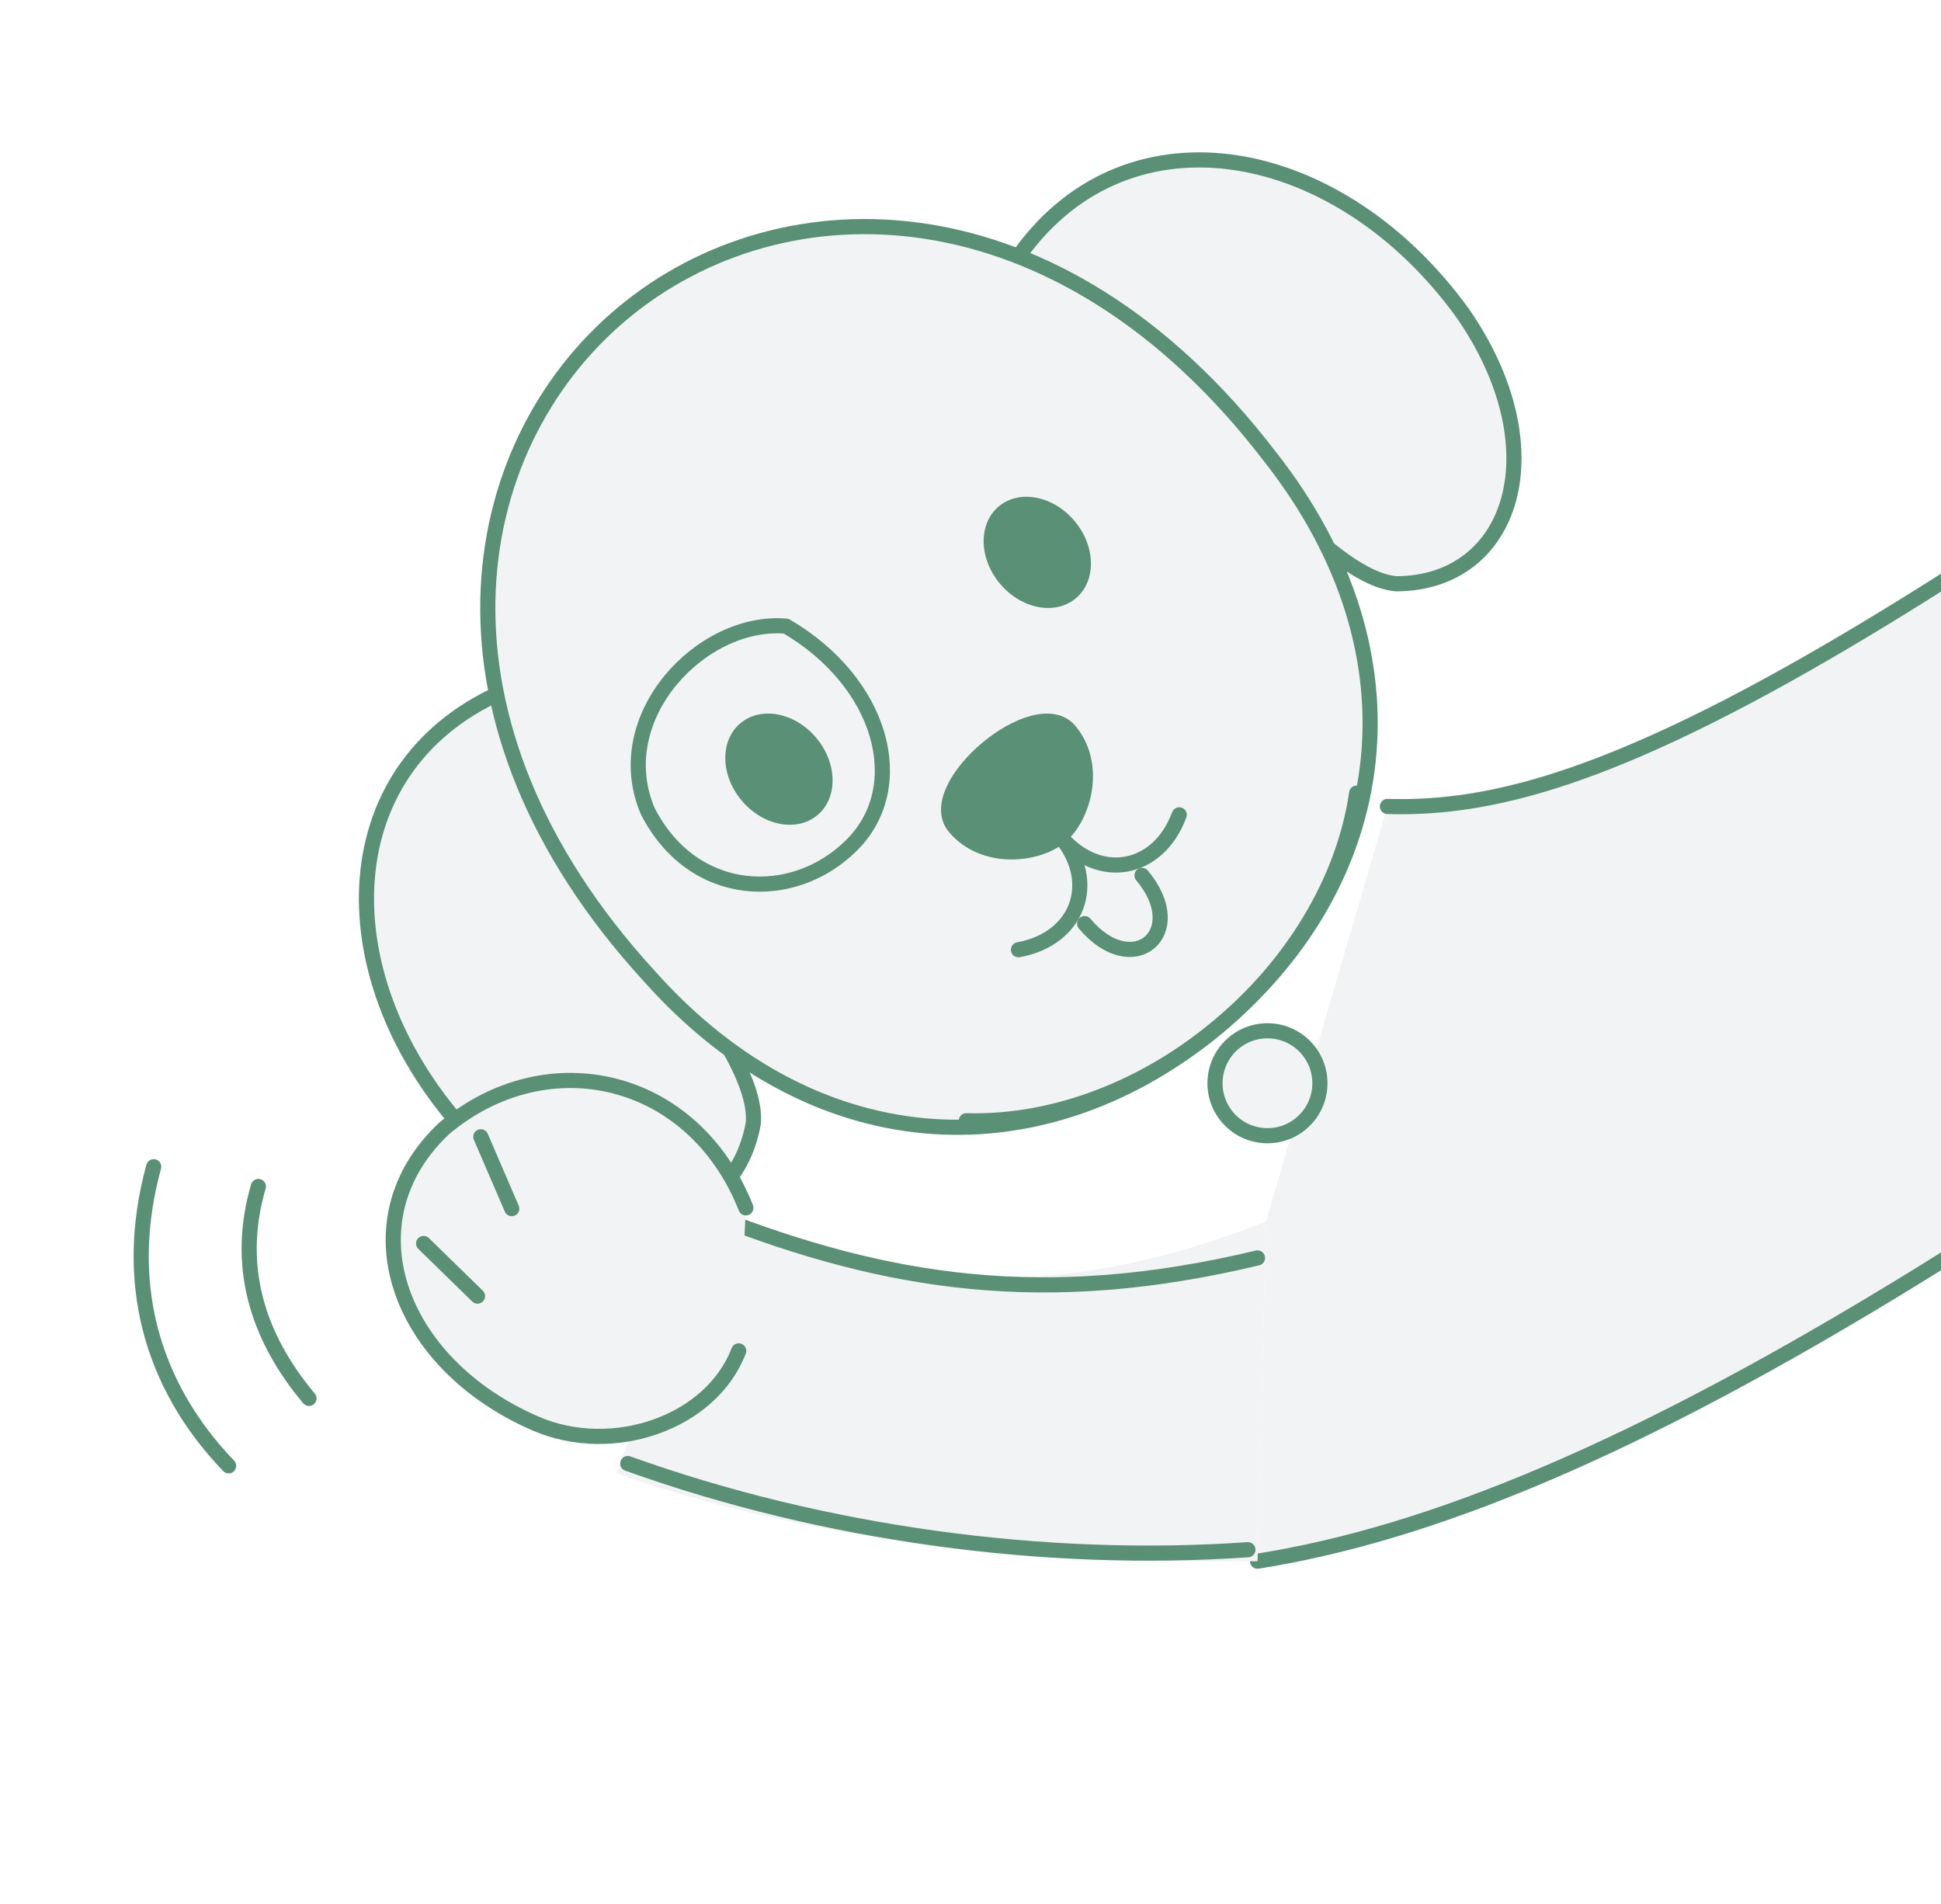
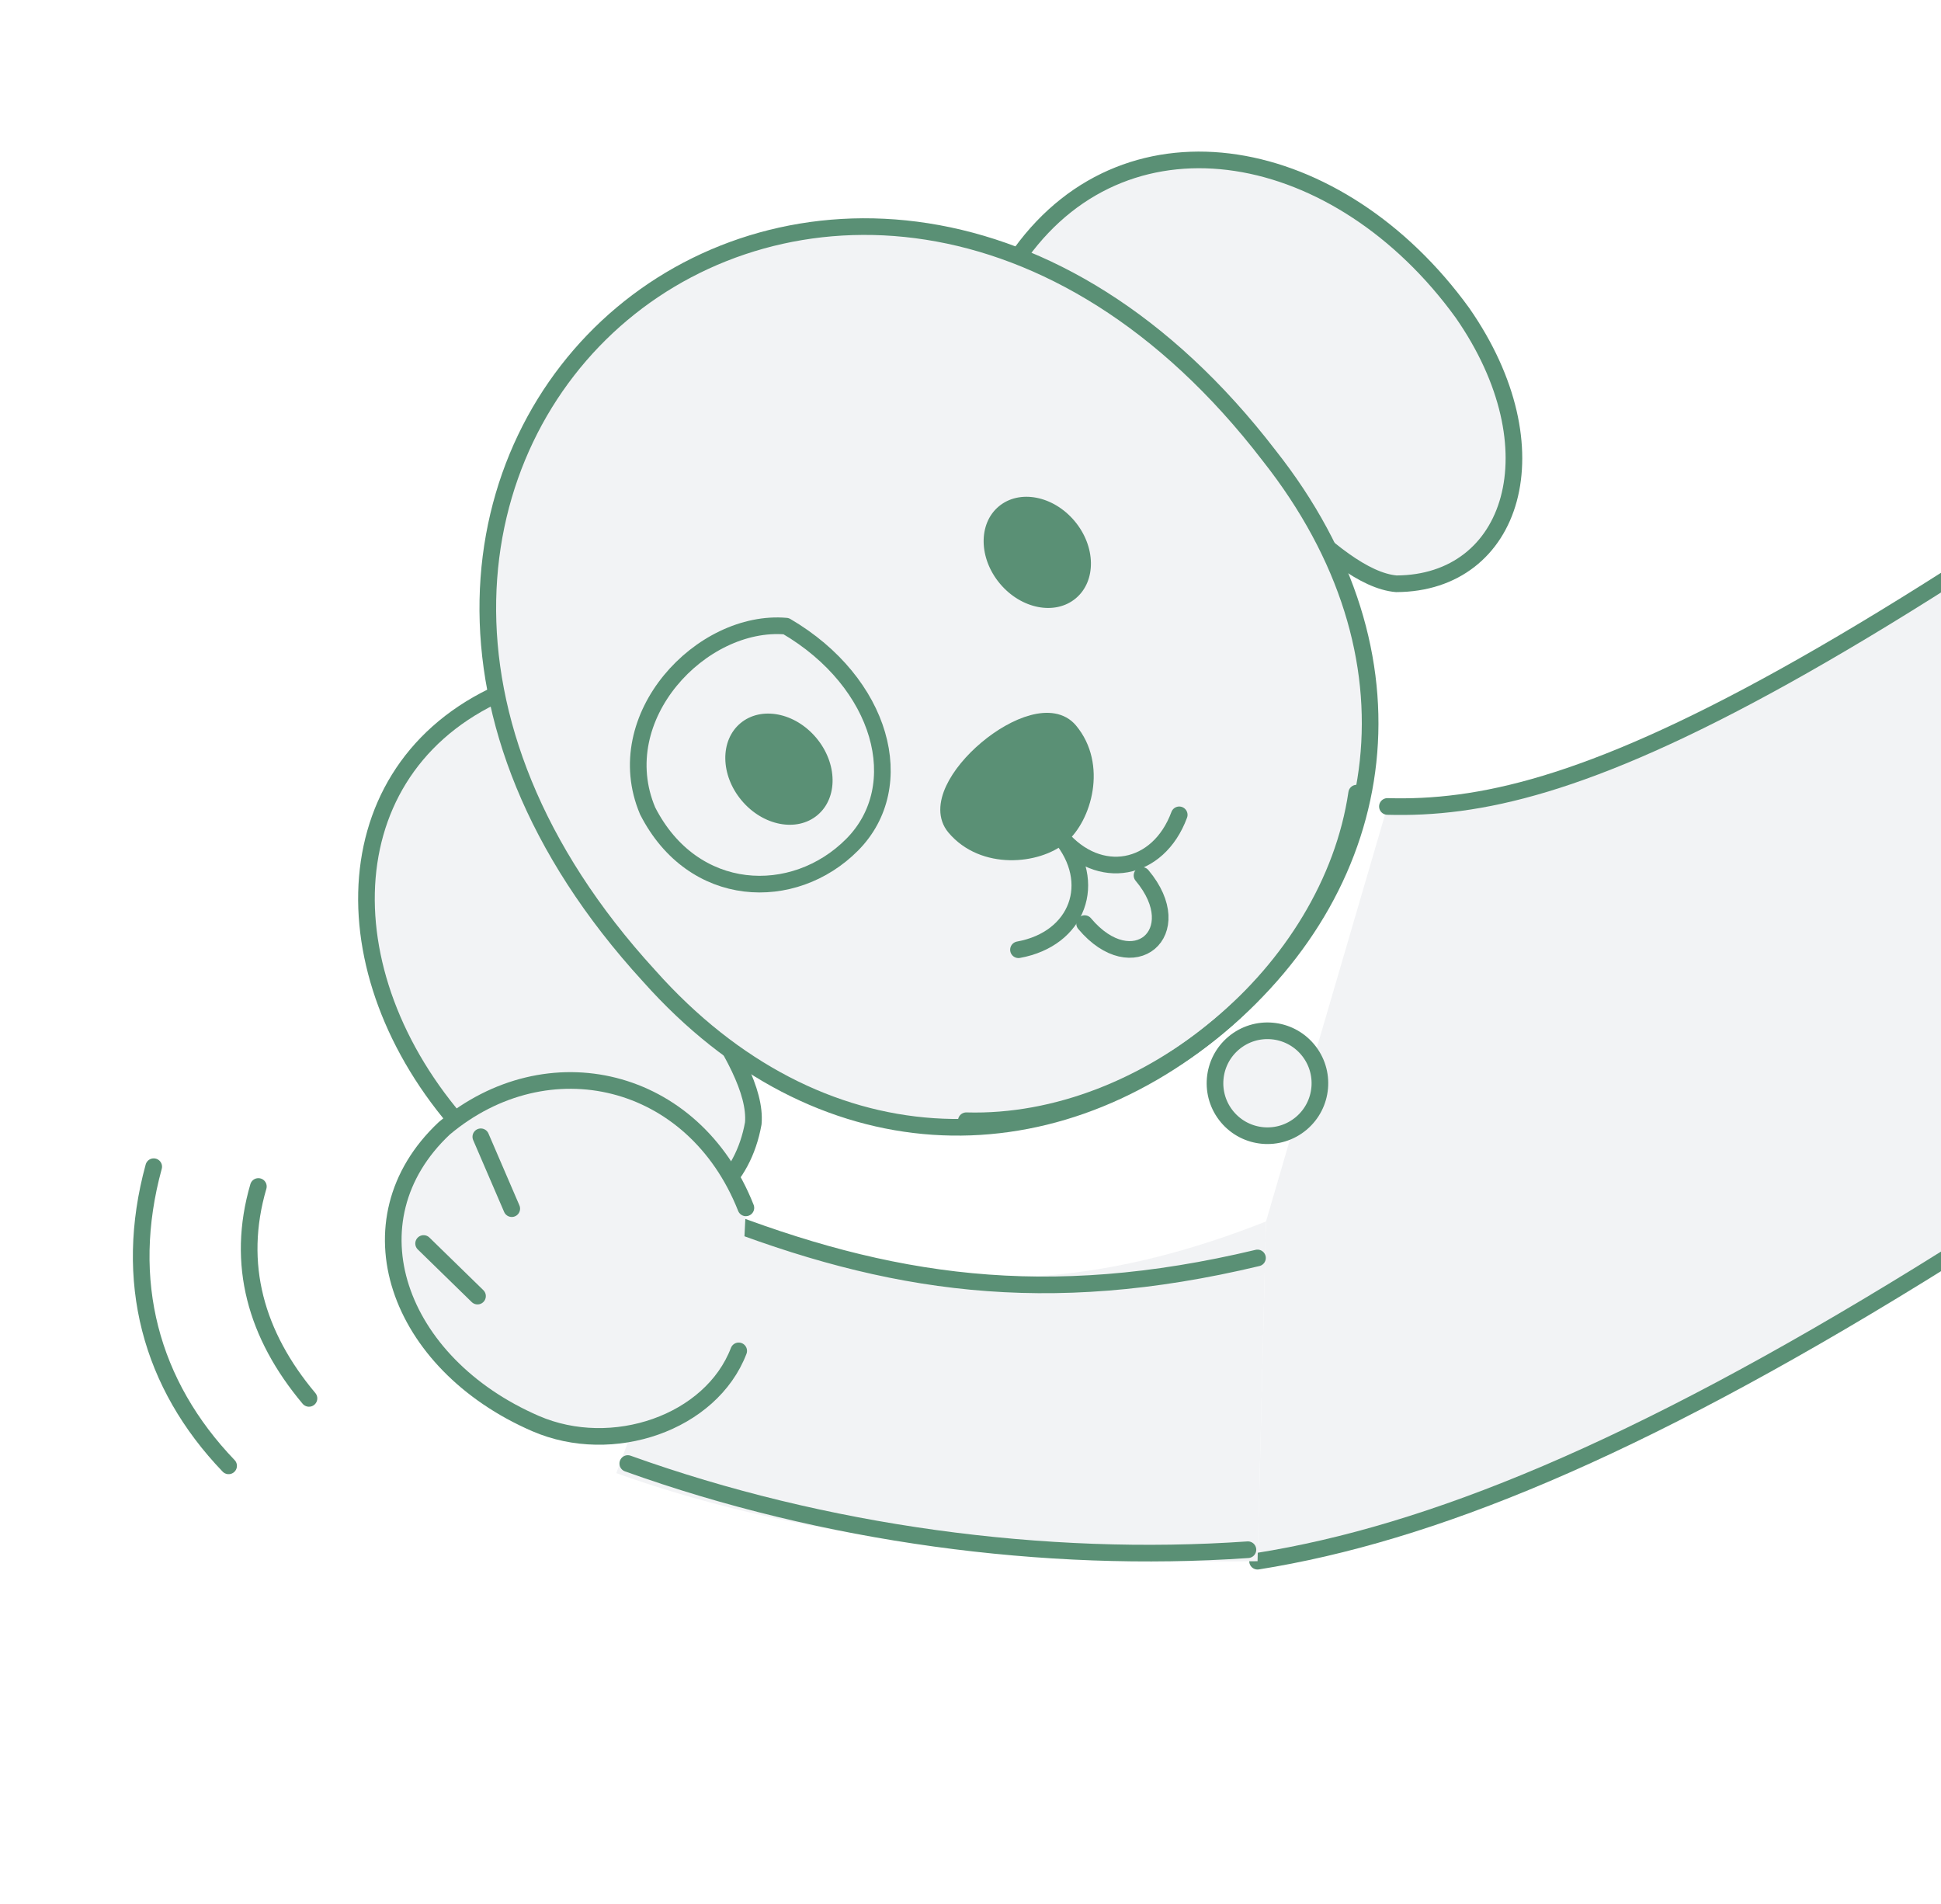
- <svg xmlns="http://www.w3.org/2000/svg" viewBox="8 56 259 254" fill="none" stroke="#5A9075" stroke-width="2.02" stroke-linecap="round" stroke-linejoin="round">
+ <svg xmlns="http://www.w3.org/2000/svg" viewBox="8 56 259 254" fill="none" stroke="#5A9075" stroke-width="2.22" stroke-linecap="round" stroke-linejoin="round">
  <g transform="rotate(-40 200 150)">
    <g transform="translate(300 0) scale(-1 1)">
      <path d="M114 156 C96 172 62 184 -90 190 L-90 262 C80 258 152 246 192 222 L162 188 Z" fill="#f2f3f5" stroke="none" />
      <path d="M114 156 C96 172 62 184 -90 190" />
      <path d="M192 222 C152 246 80 258 -90 262" />
      <path d="M104 68 C80 62 62 84 64 112 C66 134 82 144 94 134 C100 128 99 108 101 90" fill="#f2f3f5" />
      <path d="M196 68 C220 62 238 84 236 112 C234 134 218 144 206 134 C200 128 201 108 199 90" fill="#f2f3f5" />
      <path d="M96 110 C94 64 122 40 150 40 C178 40 206 64 204 110 C203 144 180 164 150 164 C120 164 97 144 96 110 Z" fill="#f2f3f5" />
      <path d="M160 86 C168 78 186 80 190 93 C193 106 183 115 172 114 C161 113 155 100 160 86 Z" />
      <ellipse cx="128" cy="100" rx="6.5" ry="8" fill="#5A9075" stroke="none" />
      <ellipse cx="173" cy="100" rx="6.5" ry="8" fill="#5A9075" stroke="none" />
      <path d="M140 121 C140 114 160 114 160 121 C160 127 154 131 150 131 C146 131 140 127 140 121 Z" fill="#5A9075" />
      <path d="M150 131 C150 139 143 143 136 139" />
      <path d="M150 131 C150 139 157 143 164 139" />
      <path d="M145 142 C145 152 155 152 155 142" />
      <path d="M116 152 C134 168 166 168 184 152" />
      <circle cx="150" cy="174" r="7" fill="#f2f3f5" />
      <path d="M162 188 C192 178 206 162 218 140 L250 158 C236 182 214 204 192 222 Z" fill="#f2f3f5" stroke="none" />
      <path d="M166 191 C192 178 206 162 218 140" />
      <path d="M192 220 C214 204 234 182 248 158" />
      <path d="M214 142 C208 124 220 108 238 108 C256 109 263 128 254 146 C249 156 236 161 227 156" fill="#f2f3f5" />
      <path d="M235 112 L238 122" />
      <path d="M250 118 L249 128" />
      <path d="M262 98 C271 104 275 113 275 124" />
      <path d="M271 87 C284 96 290 109 289 124" />
    </g>
  </g>
</svg>
